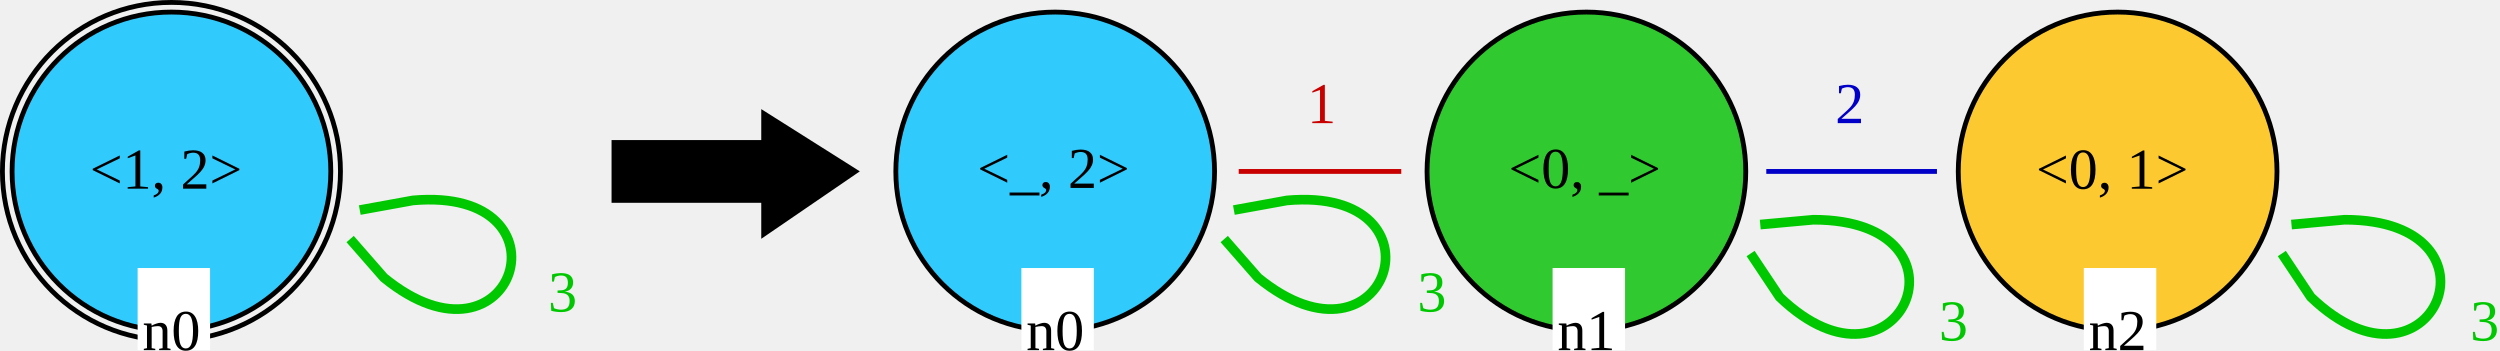
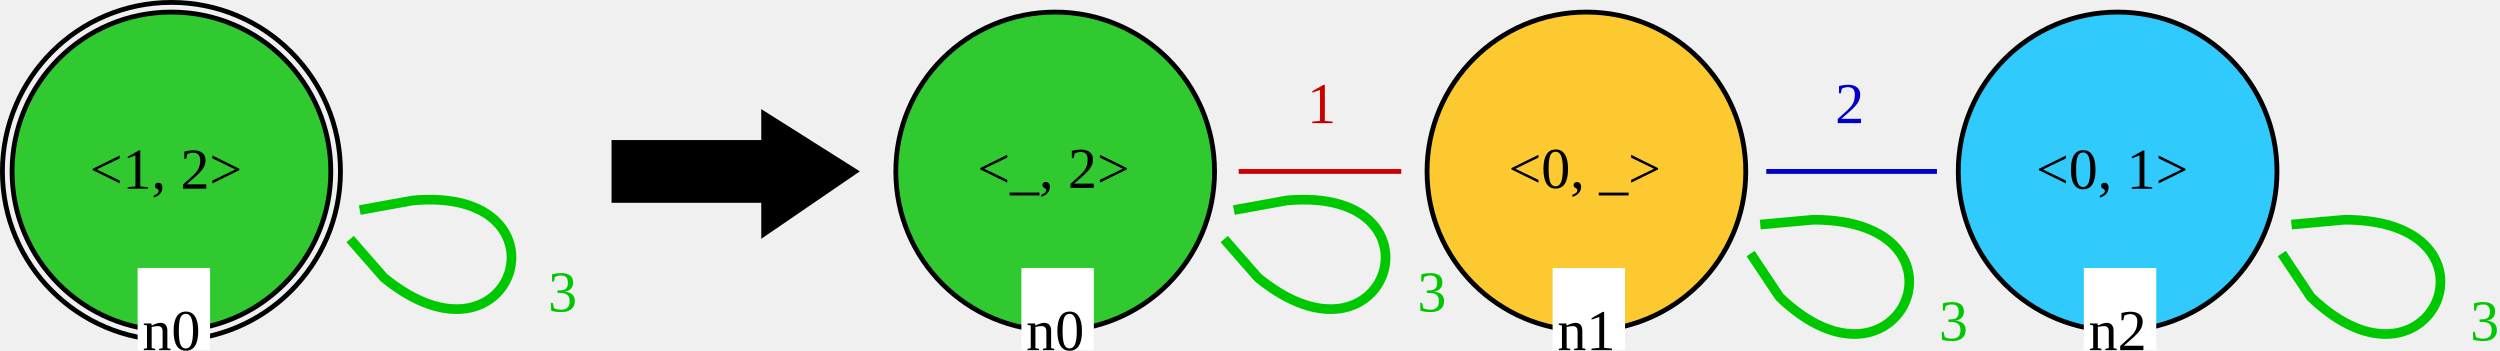
<svg xmlns="http://www.w3.org/2000/svg" version="1.1" font="Noto Sans Regular" font-size="12px" width="517.68" height="72.62" id="svg3">
  <defs id="defs3" />
-   <circle id="LGn0_0" cx="35.5" cy="35.5" r="33" fill="none" stroke="#000000" stroke-width="1" stroke-linecap="square" style="fill:#00c0ff;fill-opacity:0.799" />
+   <circle id="LGn0_0" cx="35.5" cy="35.5" r="33" fill="none" stroke="#000000" stroke-width="1" stroke-linecap="square" style="fill:#00c000;fill-opacity:0.799" />
  <circle id="LGn0_1" cx="35.5" cy="35.5" r="35" fill="none" stroke="#000000" stroke-width="1" stroke-linecap="square" />
  <text id="LGn0_2" x="18.61" y="39.07" fill="#000000">&lt;1, 2&gt;</text>
  <rect id="LGn0_3" x="28.5" y="55.5" width="15" height="17" fill="#ffffff" />
  <text id="LGn0_4" x="29.5" y="72.5" fill="#000000">n0</text>
  <path id="LGn0_3_n0_5" d="m 72.5,49.5 7,8 c 27,22 40,-19 6,-16 l -11,2" fill="none" stroke="#00c800" stroke-width="2" stroke-linecap="butt" stroke-dasharray="2" style="stroke-dasharray:none" />
  <text id="LGn0_3_n0_6" x="113.5" y="64.5" fill="#00c800">3</text>
  <polygon id="0" points="130,29 161,29 161,23 180,35 161,48 161,41 130,41 " stroke="#000000" stroke-width="1" stroke-linecap="square" fill="#000000" transform="translate(-2.864939,0.5)" />
-   <circle id="RGn0_0" cx="218.5" cy="35.5" r="33" fill="none" stroke="#000000" stroke-width="1" stroke-linecap="square" style="fill:#00c0ff;fill-opacity:0.799" />
+   <circle id="RGn0_0" cx="218.5" cy="35.5" r="33" fill="none" stroke="#000000" stroke-width="1" stroke-linecap="square" style="fill:#00c000;fill-opacity:0.799" />
  <text id="RGn0_1" x="202.378" y="38.92" fill="#000000">&lt;_, 2&gt;</text>
  <rect id="RGn0_2" x="211.5" y="55.5" width="15" height="17" fill="#ffffff" />
  <text id="RGn0_3" x="212.5" y="72.5" fill="#000000">n0</text>
-   <circle id="RGn1_4" cx="328.5" cy="35.5" r="33" fill="none" stroke="#000000" stroke-width="1" stroke-linecap="square" style="fill:#00c000;fill-opacity:0.799" />
+   <circle id="RGn1_4" cx="328.5" cy="35.5" r="33" fill="none" stroke="#000000" stroke-width="1" stroke-linecap="square" style="fill:#ffc000;fill-opacity:0.799;stroke:#000000;stroke-opacity:1" />
  <text id="RGn1_5" x="312.378" y="38.926" fill="#000000">&lt;0, _&gt;</text>
  <rect id="RGn1_6" x="321.5" y="55.5" width="15" height="17" fill="#ffffff" />
  <text id="RGn1_7" x="322.5" y="72.5" fill="#000000">n1</text>
-   <circle id="RGn2_8" cx="438.5" cy="35.5" r="33" fill="none" stroke="#000000" stroke-width="1" stroke-linecap="square" style="fill:#ffc000;fill-opacity:0.799" />
+   <circle id="RGn2_8" cx="438.5" cy="35.5" r="33" fill="none" stroke="#000000" stroke-width="1" stroke-linecap="square" style="fill:#00c0ff;fill-opacity:0.799" />
  <text id="RGn2_9" x="421.61" y="39.076" fill="#000000">&lt;0, 1&gt;</text>
  <rect id="RGn2_10" x="431.5" y="55.5" width="15" height="17" fill="#ffffff" />
  <text id="RGn2_11" x="432.5" y="72.5" fill="#000000">n2</text>
  <path id="RGn1_3_n1_12" d="m 362.5,52.5 6,9 c 25,24 42,-16 7,-16 l -11,1" fill="none" stroke="#00c800" stroke-width="2" stroke-linecap="butt" stroke-dasharray="2" style="stroke-dasharray:none" />
  <text id="RGn1_3_n1_13" x="401.5" y="70.5" fill="#00c800">3</text>
  <path id="RGn2_3_n2_14" d="m 472.5,52.5 6,9 c 25,24 42,-16 7,-16 l -11,1" fill="none" stroke="#00c800" stroke-width="2" stroke-linecap="butt" stroke-dasharray="2" style="stroke-dasharray:none" />
  <text id="RGn2_3_n2_15" x="511.5" y="70.5" fill="#00c800">3</text>
  <line id="RGn1_1_n0_16" x1="290.162" y1="35.5" x2="256.5" y2="35.5" stroke="#c80000" stroke-width="1" stroke-linecap="butt" stroke-dasharray="5" style="stroke-dasharray:none" />
  <text id="RGn1_1_n0_17" x="270.667" y="25.5" fill="#c80000" style="stroke:none;stroke-opacity:1">1</text>
  <path id="RGn0_3_n0_18" d="m 253.5,49.5 7,8 c 27,22 40,-19 6,-16 l -11,2" fill="none" stroke="#00c800" stroke-width="2" stroke-linecap="butt" stroke-dasharray="2" style="stroke-dasharray:none" />
  <text id="RGn0_3_n0_19" x="293.5" y="64.5" fill="#00c800">3</text>
  <line id="RGn2_2_n1_20" x1="400.589" y1="35.5" x2="366.248" y2="35.5" stroke="#0000c8" stroke-width="1" stroke-linecap="square" style="stroke-dasharray:none" />
  <text id="RGn2_2_n1_21" x="380.01" y="25.5" fill="#0000c8">2</text>
</svg>
